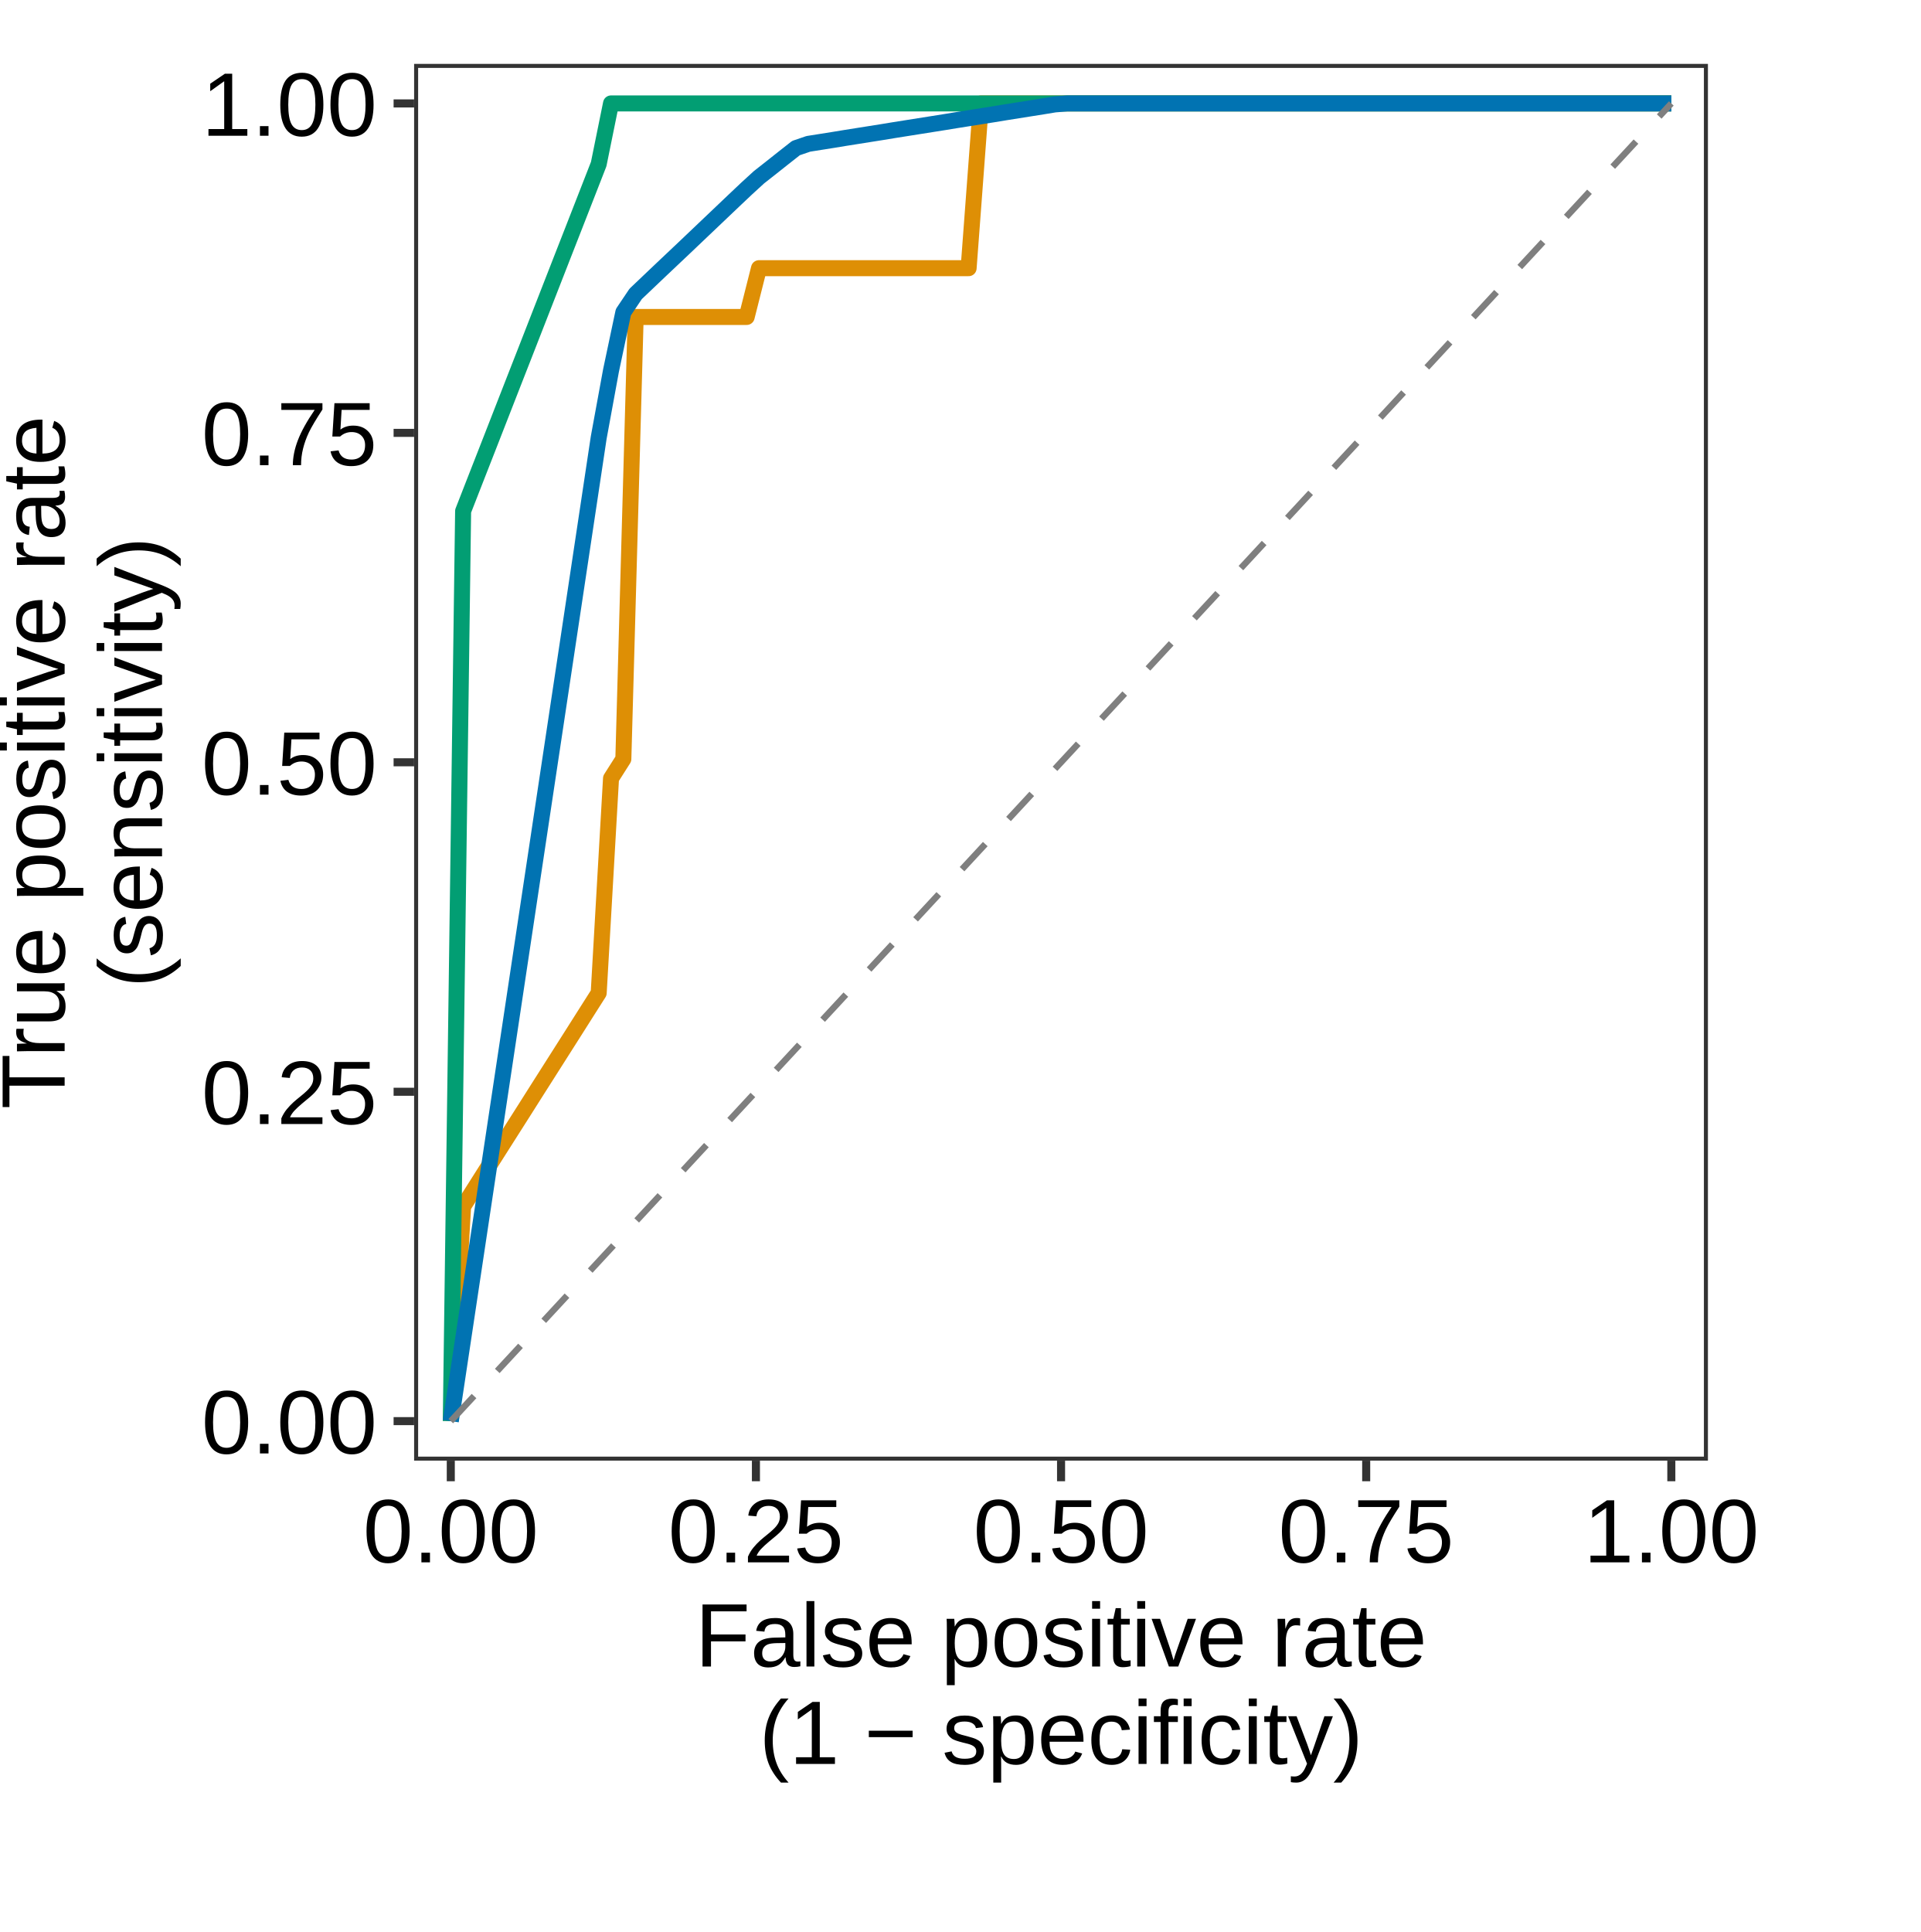
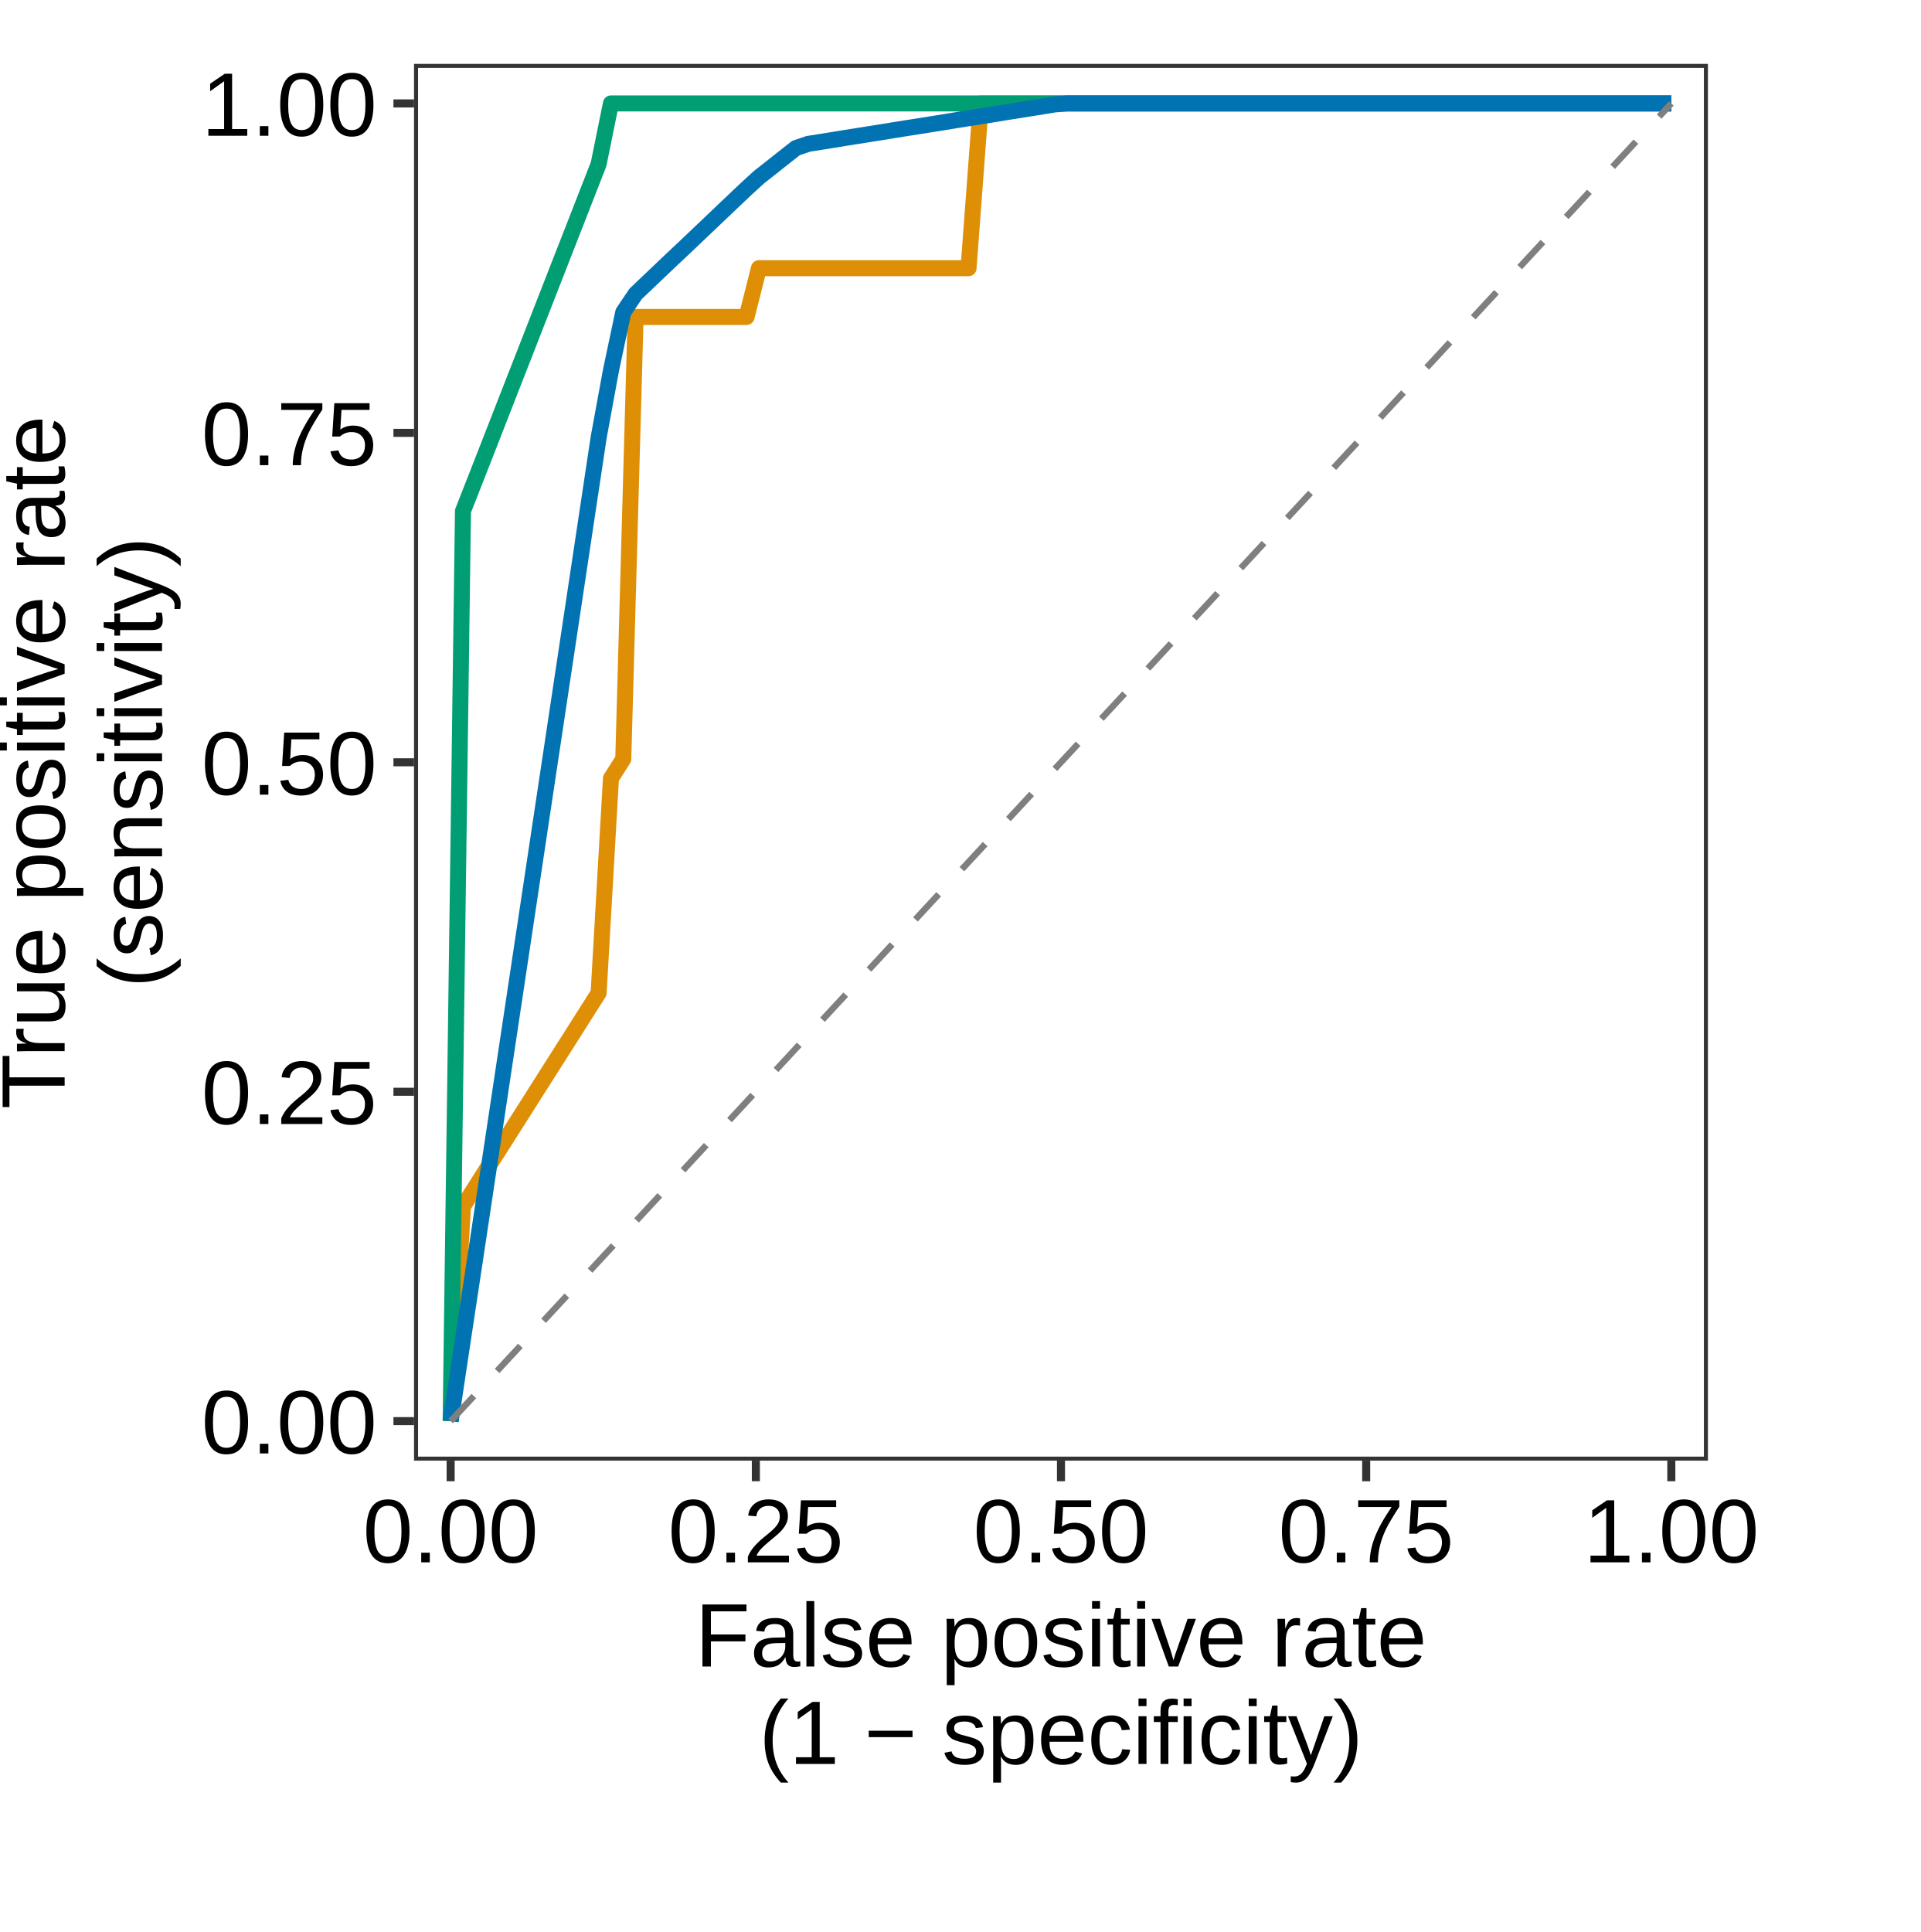
- <svg xmlns="http://www.w3.org/2000/svg" class="svglite" width="255.60pt" height="257.04pt" viewBox="0 0 255.60 257.04">
-   <defs>
-     <style type="text/css">
+ <svg xmlns="http://www.w3.org/2000/svg" width="255.60pt" height="257.04pt" viewBox="0 0 255.60 257.04">
+   <g class="svglite">
+     <defs>
+       <style type="text/css">
    .svglite line, .svglite polyline, .svglite polygon, .svglite path, .svglite rect, .svglite circle {
      fill: none;
      stroke: #000000;
      stroke-linecap: round;
      stroke-linejoin: round;
      stroke-miterlimit: 10.00;
    }
    .svglite text {
      white-space: pre;
    }
+     .svglite g.glyphgroup path {
+       fill: inherit;
+       stroke: none;
+     }
  </style>
-   </defs>
-   <rect width="100%" height="100%" style="stroke: none; fill: #FFFFFF;" />
-   <defs>
-     <clipPath id="cpMC4wMHwyNTUuNjB8MC4wMHwyNTcuMDQ=">
-       <rect x="0.00" y="0.00" width="255.60" height="257.04" />
-     </clipPath>
-   </defs>
-   <g clip-path="url(#cpMC4wMHwyNTUuNjB8MC4wMHwyNTcuMDQ=)">
-     <rect x="0.00" y="0.00" width="255.60" height="257.04" style="stroke-width: 1.07; stroke: #FFFFFF; fill: #FFFFFF;" />
-   </g>
-   <defs>
-     <clipPath id="cpNTUuMTB8MjI3LjI1fDguNTB8MTk0LjMz">
-       <rect x="55.10" y="8.50" width="172.15" height="185.83" />
-     </clipPath>
-   </defs>
-   <g clip-path="url(#cpNTUuMTB8MjI3LjI1fDguNTB8MTk0LjMz)">
-     <rect x="55.10" y="8.50" width="172.15" height="185.83" style="stroke-width: 1.07; stroke: none; fill: #FFFFFF;" />
-     <polyline points="59.98,189.07 61.62,160.52 63.26,157.94 64.90,155.35 66.54,152.77 68.18,150.19 69.82,147.61 71.46,145.02 73.10,142.44 74.74,139.86 76.38,137.28 78.02,134.69 79.66,132.11 81.30,103.56 82.94,100.98 84.58,42.17 86.22,42.17 87.86,42.17 89.51,42.17 91.15,42.17 92.79,42.17 94.43,42.17 96.07,42.17 97.71,42.17 99.35,42.17 100.99,35.68 102.63,35.68 104.27,35.68 105.91,35.68 107.55,35.68 109.19,35.68 110.83,35.68 112.47,35.68 114.11,35.68 115.75,35.68 117.39,35.68 119.03,35.68 120.67,35.68 122.31,35.68 123.95,35.68 125.59,35.68 127.24,35.68 128.88,35.68 130.52,13.76 132.16,13.76 133.80,13.76 135.44,13.76 137.08,13.76 138.72,13.76 140.36,13.76 142.00,13.76 143.64,13.76 145.28,13.76 146.92,13.76 148.56,13.76 150.20,13.76 151.84,13.76 153.48,13.76 155.12,13.76 156.76,13.76 158.40,13.76 160.04,13.76 161.68,13.76 163.33,13.76 164.97,13.76 166.61,13.76 168.25,13.76 169.89,13.76 171.53,13.76 173.17,13.76 174.81,13.76 176.45,13.76 178.09,13.76 179.73,13.76 181.37,13.76 183.01,13.76 184.65,13.76 186.29,13.76 187.93,13.76 189.57,13.76 191.21,13.76 192.85,13.76 194.49,13.76 196.13,13.76 197.77,13.76 199.42,13.76 201.06,13.76 202.70,13.76 204.34,13.76 205.98,13.76 207.62,13.76 209.26,13.76 210.90,13.76 212.54,13.76 214.18,13.76 215.82,13.76 217.46,13.76 219.10,13.76 220.74,13.76 222.38,13.76 " style="stroke-width: 2.13; stroke: #DE8F05; stroke-linecap: butt;" />
-     <polyline points="59.98,189.07 61.62,68.00 63.26,63.80 64.90,59.61 66.54,55.41 68.18,51.21 69.82,47.02 71.46,42.82 73.10,38.62 74.74,34.42 76.38,30.23 78.02,26.03 79.66,21.83 81.30,13.76 82.94,13.76 84.58,13.76 86.22,13.76 87.86,13.76 89.51,13.76 91.15,13.76 92.79,13.76 94.43,13.76 96.07,13.76 97.71,13.76 99.35,13.76 100.99,13.76 102.63,13.76 104.27,13.76 105.91,13.76 107.55,13.76 109.19,13.76 110.83,13.76 112.47,13.76 114.11,13.76 115.75,13.76 117.39,13.76 119.03,13.76 120.67,13.76 122.31,13.76 123.95,13.76 125.59,13.76 127.24,13.76 128.88,13.76 130.52,13.76 132.16,13.76 133.80,13.76 135.44,13.76 137.08,13.76 138.72,13.76 140.36,13.76 142.00,13.76 143.64,13.76 145.28,13.76 146.92,13.76 148.56,13.76 150.20,13.76 151.84,13.76 153.48,13.76 155.12,13.76 156.76,13.76 158.40,13.76 160.04,13.76 161.68,13.76 163.33,13.76 164.97,13.76 166.61,13.76 168.25,13.76 169.89,13.76 171.53,13.76 173.17,13.76 174.81,13.76 176.45,13.76 178.09,13.76 179.73,13.76 181.37,13.76 183.01,13.76 184.65,13.76 186.29,13.76 187.93,13.76 189.57,13.76 191.21,13.76 192.85,13.76 194.49,13.76 196.13,13.76 197.77,13.76 199.42,13.76 201.06,13.76 202.70,13.76 204.34,13.76 205.98,13.76 207.62,13.76 209.26,13.76 210.90,13.76 212.54,13.76 214.18,13.76 215.82,13.76 217.46,13.76 219.10,13.76 220.74,13.76 222.38,13.76 " style="stroke-width: 2.13; stroke: #029E73; stroke-linecap: butt;" />
-     <polyline points="59.98,189.07 61.62,178.17 63.26,167.27 64.90,156.36 66.54,145.46 68.18,134.56 69.82,123.65 71.46,112.75 73.10,101.84 74.74,90.94 76.38,80.04 78.02,69.13 79.66,58.23 81.30,49.29 82.94,41.54 84.58,39.10 86.22,37.54 87.86,35.98 89.51,34.42 91.15,32.87 92.79,31.31 94.43,29.75 96.07,28.19 97.71,26.63 99.35,25.08 100.99,23.58 102.63,22.29 104.27,20.99 105.91,19.70 107.55,19.14 109.19,18.88 110.83,18.62 112.47,18.35 114.11,18.09 115.75,17.83 117.39,17.57 119.03,17.30 120.67,17.04 122.31,16.78 123.95,16.52 125.59,16.26 127.24,15.99 128.88,15.73 130.52,15.47 132.16,15.21 133.80,14.94 135.44,14.68 137.08,14.42 138.72,14.16 140.36,13.89 142.00,13.76 143.64,13.76 145.28,13.76 146.92,13.76 148.56,13.76 150.20,13.76 151.84,13.76 153.48,13.76 155.12,13.76 156.76,13.76 158.40,13.76 160.04,13.76 161.68,13.76 163.33,13.76 164.97,13.76 166.61,13.76 168.25,13.76 169.89,13.76 171.53,13.76 173.17,13.76 174.81,13.76 176.45,13.76 178.09,13.76 179.73,13.76 181.37,13.76 183.01,13.76 184.65,13.76 186.29,13.76 187.93,13.76 189.57,13.76 191.21,13.76 192.85,13.76 194.49,13.76 196.13,13.76 197.77,13.76 199.42,13.76 201.06,13.76 202.70,13.76 204.34,13.76 205.98,13.76 207.62,13.76 209.26,13.76 210.90,13.76 212.54,13.76 214.18,13.76 215.82,13.76 217.46,13.76 219.10,13.76 220.74,13.76 222.38,13.76 " style="stroke-width: 2.13; stroke: #0173B2; stroke-linecap: butt;" />
-     <line x1="59.98" y1="189.07" x2="222.38" y2="13.76" style="stroke-width: 0.85; stroke: #7F7F7F; stroke-dasharray: 4.55,4.55; stroke-linecap: butt;" />
-     <rect x="55.10" y="8.50" width="172.15" height="185.83" style="stroke-width: 1.07; stroke: #333333;" />
-   </g>
-   <g clip-path="url(#cpMC4wMHwyNTUuNjB8MC4wMHwyNTcuMDQ=)">
-     <text x="50.17" y="193.37" text-anchor="end" style="font-size: 12.00px; font-family: &quot;Arial&quot;;" textLength="23.36px" lengthAdjust="spacingAndGlyphs">0.00</text>
-     <text x="50.17" y="149.54" text-anchor="end" style="font-size: 12.00px; font-family: &quot;Arial&quot;;" textLength="23.36px" lengthAdjust="spacingAndGlyphs">0.25</text>
-     <text x="50.17" y="105.72" text-anchor="end" style="font-size: 12.00px; font-family: &quot;Arial&quot;;" textLength="23.36px" lengthAdjust="spacingAndGlyphs">0.50</text>
-     <text x="50.17" y="61.89" text-anchor="end" style="font-size: 12.00px; font-family: &quot;Arial&quot;;" textLength="23.36px" lengthAdjust="spacingAndGlyphs">0.75</text>
-     <text x="50.17" y="18.06" text-anchor="end" style="font-size: 12.00px; font-family: &quot;Arial&quot;;" textLength="23.36px" lengthAdjust="spacingAndGlyphs">1.00</text>
-     <polyline points="52.37,189.07 55.10,189.07 " style="stroke-width: 1.07; stroke: #333333; stroke-linecap: butt;" />
-     <polyline points="52.37,145.25 55.10,145.25 " style="stroke-width: 1.07; stroke: #333333; stroke-linecap: butt;" />
-     <polyline points="52.37,101.42 55.10,101.42 " style="stroke-width: 1.07; stroke: #333333; stroke-linecap: butt;" />
-     <polyline points="52.37,57.59 55.10,57.59 " style="stroke-width: 1.07; stroke: #333333; stroke-linecap: butt;" />
-     <polyline points="52.37,13.76 55.10,13.76 " style="stroke-width: 1.07; stroke: #333333; stroke-linecap: butt;" />
-     <polyline points="59.98,197.07 59.98,194.33 " style="stroke-width: 1.07; stroke: #333333; stroke-linecap: butt;" />
-     <polyline points="100.58,197.07 100.58,194.33 " style="stroke-width: 1.07; stroke: #333333; stroke-linecap: butt;" />
-     <polyline points="141.18,197.07 141.18,194.33 " style="stroke-width: 1.07; stroke: #333333; stroke-linecap: butt;" />
-     <polyline points="181.78,197.07 181.78,194.33 " style="stroke-width: 1.07; stroke: #333333; stroke-linecap: butt;" />
-     <polyline points="222.38,197.07 222.38,194.33 " style="stroke-width: 1.07; stroke: #333333; stroke-linecap: butt;" />
-     <text x="59.98" y="207.86" text-anchor="middle" style="font-size: 12.00px; font-family: &quot;Arial&quot;;" textLength="23.36px" lengthAdjust="spacingAndGlyphs">0.00</text>
-     <text x="100.58" y="207.86" text-anchor="middle" style="font-size: 12.00px; font-family: &quot;Arial&quot;;" textLength="23.36px" lengthAdjust="spacingAndGlyphs">0.25</text>
-     <text x="141.18" y="207.86" text-anchor="middle" style="font-size: 12.00px; font-family: &quot;Arial&quot;;" textLength="23.36px" lengthAdjust="spacingAndGlyphs">0.50</text>
-     <text x="181.78" y="207.86" text-anchor="middle" style="font-size: 12.00px; font-family: &quot;Arial&quot;;" textLength="23.36px" lengthAdjust="spacingAndGlyphs">0.75</text>
-     <text x="222.38" y="207.86" text-anchor="middle" style="font-size: 12.00px; font-family: &quot;Arial&quot;;" textLength="23.36px" lengthAdjust="spacingAndGlyphs">1.00</text>
-     <text x="141.18" y="221.72" text-anchor="middle" style="font-size: 12.00px; font-family: &quot;Arial&quot;;" textLength="97.39px" lengthAdjust="spacingAndGlyphs">False positive rate</text>
-     <text x="141.18" y="234.68" text-anchor="middle" style="font-size: 12.00px; font-family: &quot;Arial&quot;;" textLength="80.37px" lengthAdjust="spacingAndGlyphs">(1 − specificity)</text>
-     <text transform="translate(8.60,101.42) rotate(-90)" text-anchor="middle" style="font-size: 12.00px; font-family: &quot;Arial&quot;;" textLength="92.27px" lengthAdjust="spacingAndGlyphs">True positive rate</text>
-     <text transform="translate(21.56,101.42) rotate(-90)" text-anchor="middle" style="font-size: 12.00px; font-family: &quot;Arial&quot;;" textLength="60.02px" lengthAdjust="spacingAndGlyphs">(sensitivity)</text>
+     </defs>
+     <rect width="100%" height="100%" style="stroke: none; fill: #FFFFFF;" />
+     <defs>
+       <clipPath id="cpMC4wMHwyNTUuNjB8MC4wMHwyNTcuMDQ=">
+         <rect x="0.00" y="0.00" width="255.60" height="257.04" />
+       </clipPath>
+     </defs>
+     <g clip-path="url(#cpMC4wMHwyNTUuNjB8MC4wMHwyNTcuMDQ=)">
+       <rect x="0.00" y="0.00" width="255.60" height="257.04" style="stroke-width: 1.07; stroke: #FFFFFF; fill: #FFFFFF;" />
+     </g>
+     <defs>
+       <clipPath id="cpNTUuMDl8MjI3LjI1fDguNTB8MTk0LjMz">
+         <rect x="55.09" y="8.50" width="172.16" height="185.83" />
+       </clipPath>
+     </defs>
+     <g clip-path="url(#cpNTUuMDl8MjI3LjI1fDguNTB8MTk0LjMz)">
+       <rect x="55.09" y="8.50" width="172.16" height="185.83" style="stroke-width: 1.07; stroke: none; fill: #FFFFFF;" />
+       <polyline points="59.96,189.07 61.60,160.52 63.25,157.94 64.89,155.35 66.53,152.77 68.17,150.19 69.81,147.61 71.45,145.02 73.09,142.44 74.73,139.86 76.37,137.28 78.01,134.69 79.65,132.11 81.29,103.56 82.93,100.98 84.57,42.17 86.21,42.17 87.85,42.17 89.49,42.17 91.14,42.17 92.78,42.17 94.42,42.17 96.06,42.17 97.70,42.17 99.34,42.17 100.98,35.68 102.62,35.68 104.26,35.68 105.90,35.68 107.54,35.68 109.18,35.68 110.82,35.68 112.46,35.68 114.10,35.68 115.74,35.68 117.38,35.68 119.02,35.68 120.67,35.68 122.31,35.68 123.95,35.68 125.59,35.68 127.23,35.68 128.87,35.68 130.51,13.76 132.15,13.76 133.79,13.76 135.43,13.76 137.07,13.76 138.71,13.76 140.35,13.76 141.99,13.76 143.63,13.76 145.27,13.76 146.91,13.76 148.56,13.76 150.20,13.76 151.84,13.76 153.48,13.76 155.12,13.76 156.76,13.76 158.40,13.76 160.04,13.76 161.68,13.76 163.32,13.76 164.96,13.76 166.60,13.76 168.24,13.76 169.88,13.76 171.52,13.76 173.16,13.76 174.80,13.76 176.44,13.76 178.09,13.76 179.73,13.76 181.37,13.76 183.01,13.76 184.65,13.76 186.29,13.76 187.93,13.76 189.57,13.76 191.21,13.76 192.85,13.76 194.49,13.76 196.13,13.76 197.77,13.76 199.41,13.76 201.05,13.76 202.69,13.76 204.33,13.76 205.98,13.76 207.62,13.76 209.26,13.76 210.90,13.76 212.54,13.76 214.18,13.76 215.82,13.76 217.46,13.76 219.10,13.76 220.74,13.76 222.38,13.76 " style="stroke-width: 2.13; stroke: #DE8F05; stroke-linecap: butt;" />
+       <polyline points="59.96,189.07 61.60,68.00 63.25,63.80 64.89,59.61 66.53,55.41 68.17,51.21 69.81,47.02 71.45,42.82 73.09,38.62 74.73,34.42 76.37,30.23 78.01,26.03 79.65,21.83 81.29,13.76 82.93,13.76 84.57,13.76 86.21,13.76 87.85,13.76 89.49,13.76 91.14,13.76 92.78,13.76 94.42,13.76 96.06,13.76 97.70,13.76 99.34,13.76 100.98,13.76 102.62,13.76 104.26,13.76 105.90,13.76 107.54,13.76 109.18,13.76 110.82,13.76 112.46,13.76 114.10,13.76 115.74,13.76 117.38,13.76 119.02,13.76 120.67,13.76 122.31,13.76 123.95,13.76 125.59,13.76 127.23,13.76 128.87,13.76 130.51,13.76 132.15,13.76 133.79,13.76 135.43,13.76 137.07,13.76 138.71,13.76 140.35,13.76 141.99,13.76 143.63,13.76 145.27,13.76 146.91,13.76 148.56,13.76 150.20,13.76 151.84,13.76 153.48,13.76 155.12,13.76 156.76,13.76 158.40,13.76 160.04,13.76 161.68,13.76 163.32,13.76 164.96,13.76 166.60,13.76 168.24,13.76 169.88,13.76 171.52,13.76 173.16,13.76 174.80,13.76 176.44,13.76 178.09,13.76 179.73,13.76 181.37,13.76 183.01,13.76 184.65,13.76 186.29,13.76 187.93,13.76 189.57,13.76 191.21,13.76 192.85,13.76 194.49,13.76 196.13,13.76 197.77,13.76 199.41,13.76 201.05,13.76 202.69,13.76 204.33,13.76 205.98,13.76 207.62,13.76 209.26,13.76 210.90,13.76 212.54,13.76 214.18,13.76 215.82,13.76 217.46,13.76 219.10,13.76 220.74,13.76 222.38,13.76 " style="stroke-width: 2.13; stroke: #029E73; stroke-linecap: butt;" />
+       <polyline points="59.96,189.07 61.60,178.17 63.25,167.27 64.89,156.36 66.53,145.46 68.17,134.56 69.81,123.65 71.45,112.75 73.09,101.84 74.73,90.94 76.37,80.04 78.01,69.13 79.65,58.23 81.29,49.29 82.93,41.54 84.57,39.10 86.21,37.54 87.85,35.98 89.49,34.42 91.14,32.87 92.78,31.31 94.42,29.75 96.06,28.19 97.70,26.63 99.34,25.08 100.98,23.58 102.62,22.29 104.26,20.99 105.90,19.70 107.54,19.14 109.18,18.88 110.82,18.62 112.46,18.35 114.10,18.09 115.74,17.83 117.38,17.57 119.02,17.30 120.67,17.04 122.31,16.78 123.95,16.52 125.59,16.26 127.23,15.99 128.87,15.73 130.51,15.47 132.15,15.21 133.79,14.94 135.43,14.68 137.07,14.42 138.71,14.16 140.35,13.89 141.99,13.76 143.63,13.76 145.27,13.76 146.91,13.76 148.56,13.76 150.20,13.76 151.84,13.76 153.48,13.76 155.12,13.76 156.76,13.76 158.40,13.76 160.04,13.76 161.68,13.76 163.32,13.76 164.96,13.76 166.60,13.76 168.24,13.76 169.88,13.76 171.52,13.76 173.16,13.76 174.80,13.76 176.44,13.76 178.09,13.76 179.73,13.76 181.37,13.76 183.01,13.76 184.65,13.76 186.29,13.76 187.93,13.76 189.57,13.76 191.21,13.76 192.85,13.76 194.49,13.76 196.13,13.76 197.77,13.76 199.41,13.76 201.05,13.76 202.69,13.76 204.33,13.76 205.98,13.76 207.62,13.76 209.26,13.76 210.90,13.76 212.54,13.76 214.18,13.76 215.82,13.76 217.46,13.76 219.10,13.76 220.74,13.76 222.38,13.76 " style="stroke-width: 2.13; stroke: #0173B2; stroke-linecap: butt;" />
+       <line x1="59.96" y1="189.07" x2="222.38" y2="13.76" style="stroke-width: 0.85; stroke: #7F7F7F; stroke-dasharray: 4.55,4.55; stroke-linecap: butt;" />
+       <rect x="55.09" y="8.50" width="172.16" height="185.83" style="stroke-width: 1.07; stroke: #333333;" />
+     </g>
+     <g clip-path="url(#cpMC4wMHwyNTUuNjB8MC4wMHwyNTcuMDQ=)">
+       <text x="50.16" y="193.37" text-anchor="end" style="font-size: 12.00px; font-family: &quot;Arial&quot;;" textLength="23.34px" lengthAdjust="spacingAndGlyphs">0.00</text>
+       <text x="50.16" y="149.54" text-anchor="end" style="font-size: 12.00px; font-family: &quot;Arial&quot;;" textLength="23.34px" lengthAdjust="spacingAndGlyphs">0.25</text>
+       <text x="50.16" y="105.72" text-anchor="end" style="font-size: 12.00px; font-family: &quot;Arial&quot;;" textLength="23.34px" lengthAdjust="spacingAndGlyphs">0.50</text>
+       <text x="50.16" y="61.89" text-anchor="end" style="font-size: 12.00px; font-family: &quot;Arial&quot;;" textLength="23.34px" lengthAdjust="spacingAndGlyphs">0.75</text>
+       <text x="50.16" y="18.06" text-anchor="end" style="font-size: 12.00px; font-family: &quot;Arial&quot;;" textLength="23.34px" lengthAdjust="spacingAndGlyphs">1.00</text>
+       <polyline points="52.35,189.07 55.09,189.07 " style="stroke-width: 1.07; stroke: #333333; stroke-linecap: butt;" />
+       <polyline points="52.35,145.25 55.09,145.25 " style="stroke-width: 1.07; stroke: #333333; stroke-linecap: butt;" />
+       <polyline points="52.35,101.42 55.09,101.42 " style="stroke-width: 1.07; stroke: #333333; stroke-linecap: butt;" />
+       <polyline points="52.35,57.59 55.09,57.59 " style="stroke-width: 1.07; stroke: #333333; stroke-linecap: butt;" />
+       <polyline points="52.35,13.76 55.09,13.76 " style="stroke-width: 1.07; stroke: #333333; stroke-linecap: butt;" />
+       <polyline points="59.96,197.07 59.96,194.33 " style="stroke-width: 1.07; stroke: #333333; stroke-linecap: butt;" />
+       <polyline points="100.57,197.07 100.57,194.33 " style="stroke-width: 1.07; stroke: #333333; stroke-linecap: butt;" />
+       <polyline points="141.17,197.07 141.17,194.33 " style="stroke-width: 1.07; stroke: #333333; stroke-linecap: butt;" />
+       <polyline points="181.78,197.07 181.78,194.33 " style="stroke-width: 1.07; stroke: #333333; stroke-linecap: butt;" />
+       <polyline points="222.38,197.07 222.38,194.33 " style="stroke-width: 1.07; stroke: #333333; stroke-linecap: butt;" />
+       <text x="59.96" y="207.86" text-anchor="middle" style="font-size: 12.00px; font-family: &quot;Arial&quot;;" textLength="23.34px" lengthAdjust="spacingAndGlyphs">0.00</text>
+       <text x="100.57" y="207.86" text-anchor="middle" style="font-size: 12.00px; font-family: &quot;Arial&quot;;" textLength="23.34px" lengthAdjust="spacingAndGlyphs">0.25</text>
+       <text x="141.17" y="207.86" text-anchor="middle" style="font-size: 12.00px; font-family: &quot;Arial&quot;;" textLength="23.34px" lengthAdjust="spacingAndGlyphs">0.50</text>
+       <text x="181.78" y="207.86" text-anchor="middle" style="font-size: 12.00px; font-family: &quot;Arial&quot;;" textLength="23.34px" lengthAdjust="spacingAndGlyphs">0.75</text>
+       <text x="222.38" y="207.86" text-anchor="middle" style="font-size: 12.00px; font-family: &quot;Arial&quot;;" textLength="23.34px" lengthAdjust="spacingAndGlyphs">1.00</text>
+       <text x="141.17" y="221.72" text-anchor="middle" style="font-size: 12.00px; font-family: &quot;Arial&quot;;" textLength="97.36px" lengthAdjust="spacingAndGlyphs">False positive rate</text>
+       <text x="141.17" y="234.68" text-anchor="middle" style="font-size: 12.00px; font-family: &quot;Arial&quot;;" textLength="80.36px" lengthAdjust="spacingAndGlyphs">(1 − specificity)</text>
+       <text transform="translate(8.60,101.42) rotate(-90)" text-anchor="middle" style="font-size: 12.00px; font-family: &quot;Arial&quot;;" textLength="92.25px" lengthAdjust="spacingAndGlyphs">True positive rate</text>
+       <text transform="translate(21.56,101.42) rotate(-90)" text-anchor="middle" style="font-size: 12.00px; font-family: &quot;Arial&quot;;" textLength="60.02px" lengthAdjust="spacingAndGlyphs">(sensitivity)</text>
+     </g>
  </g>
</svg>
